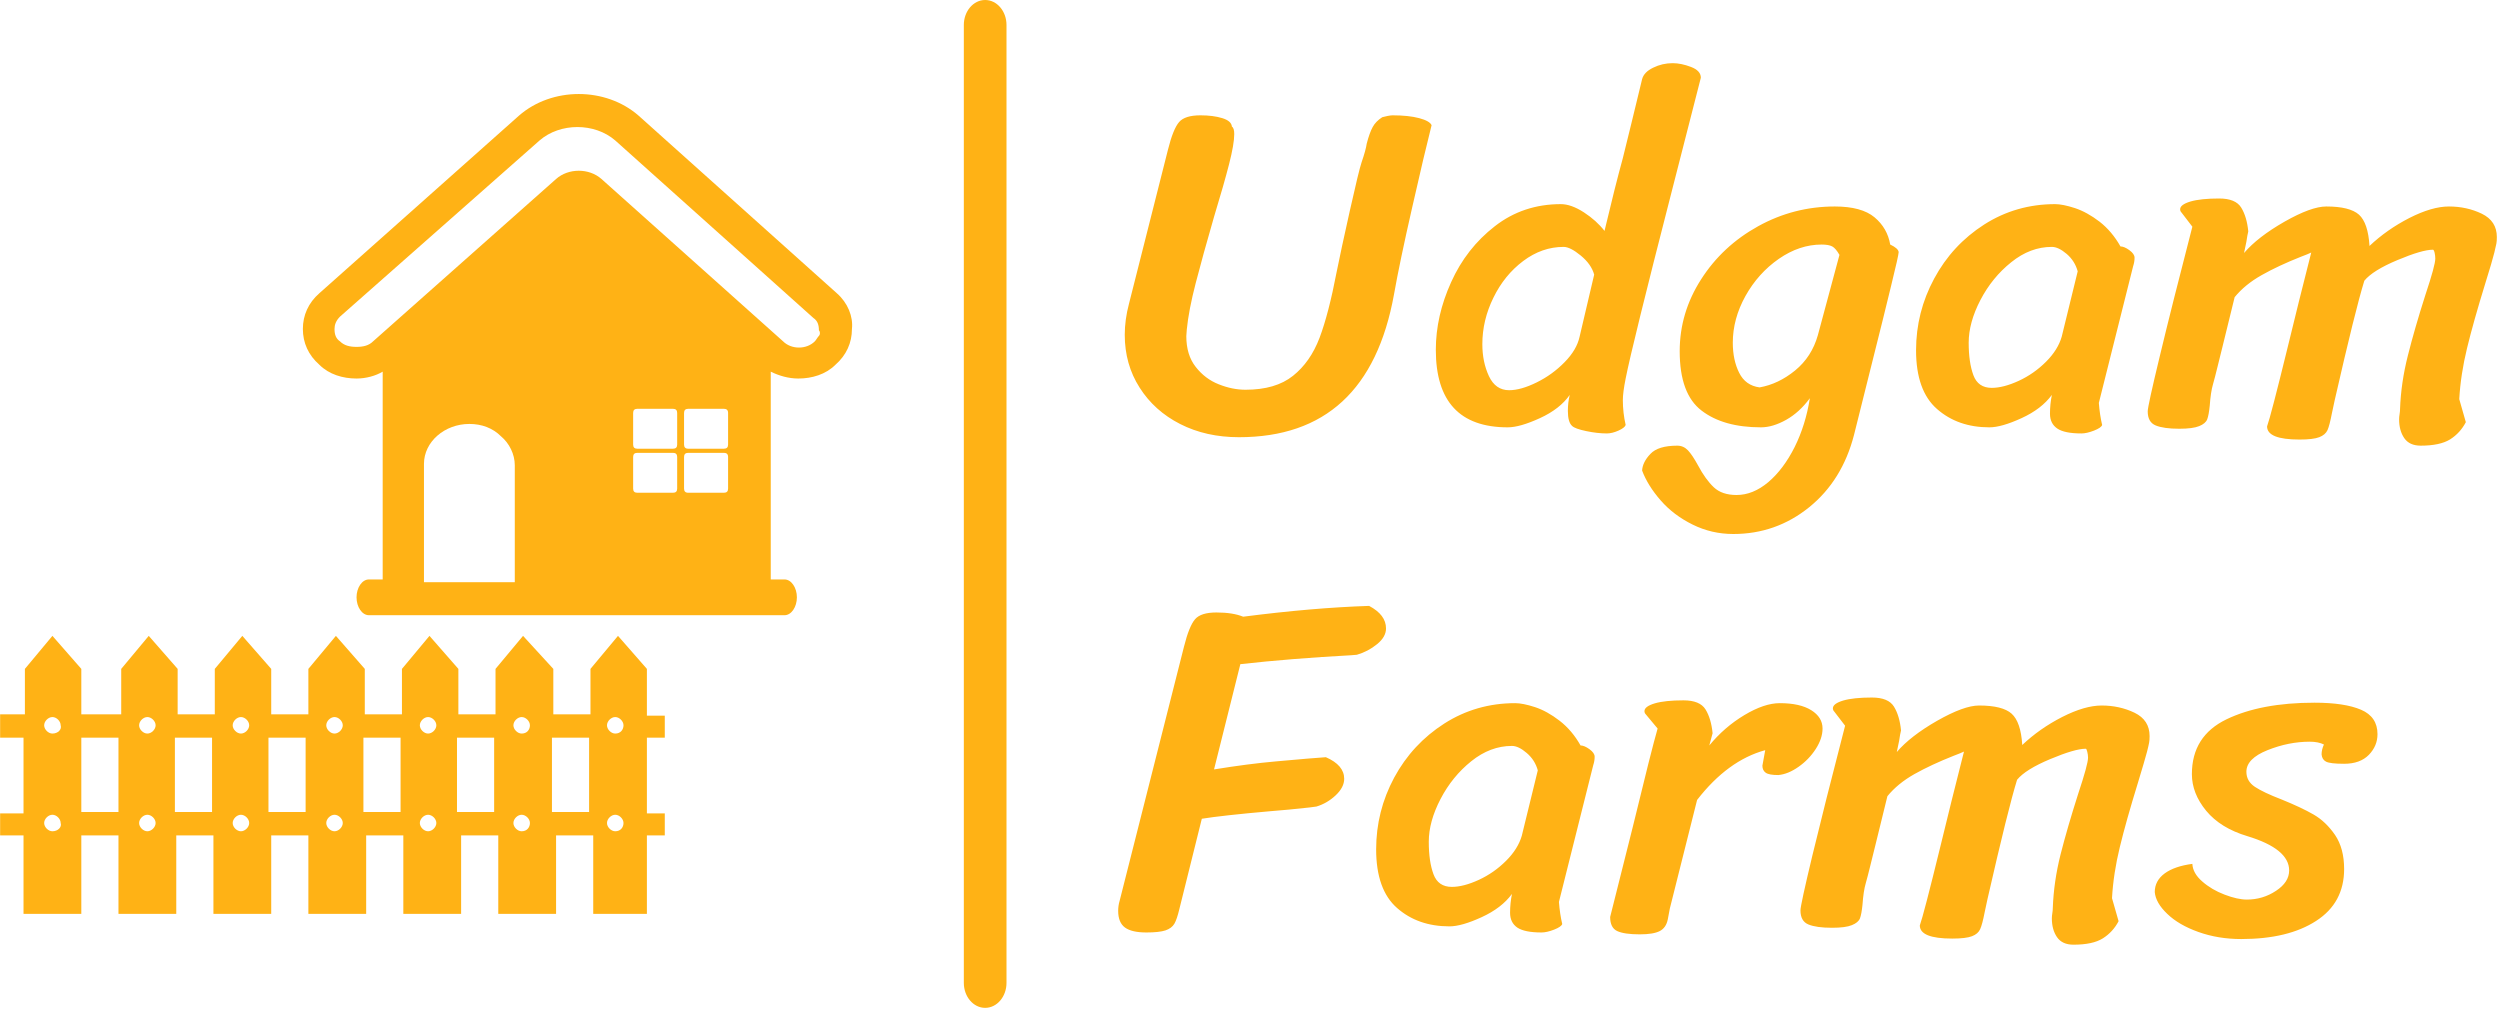
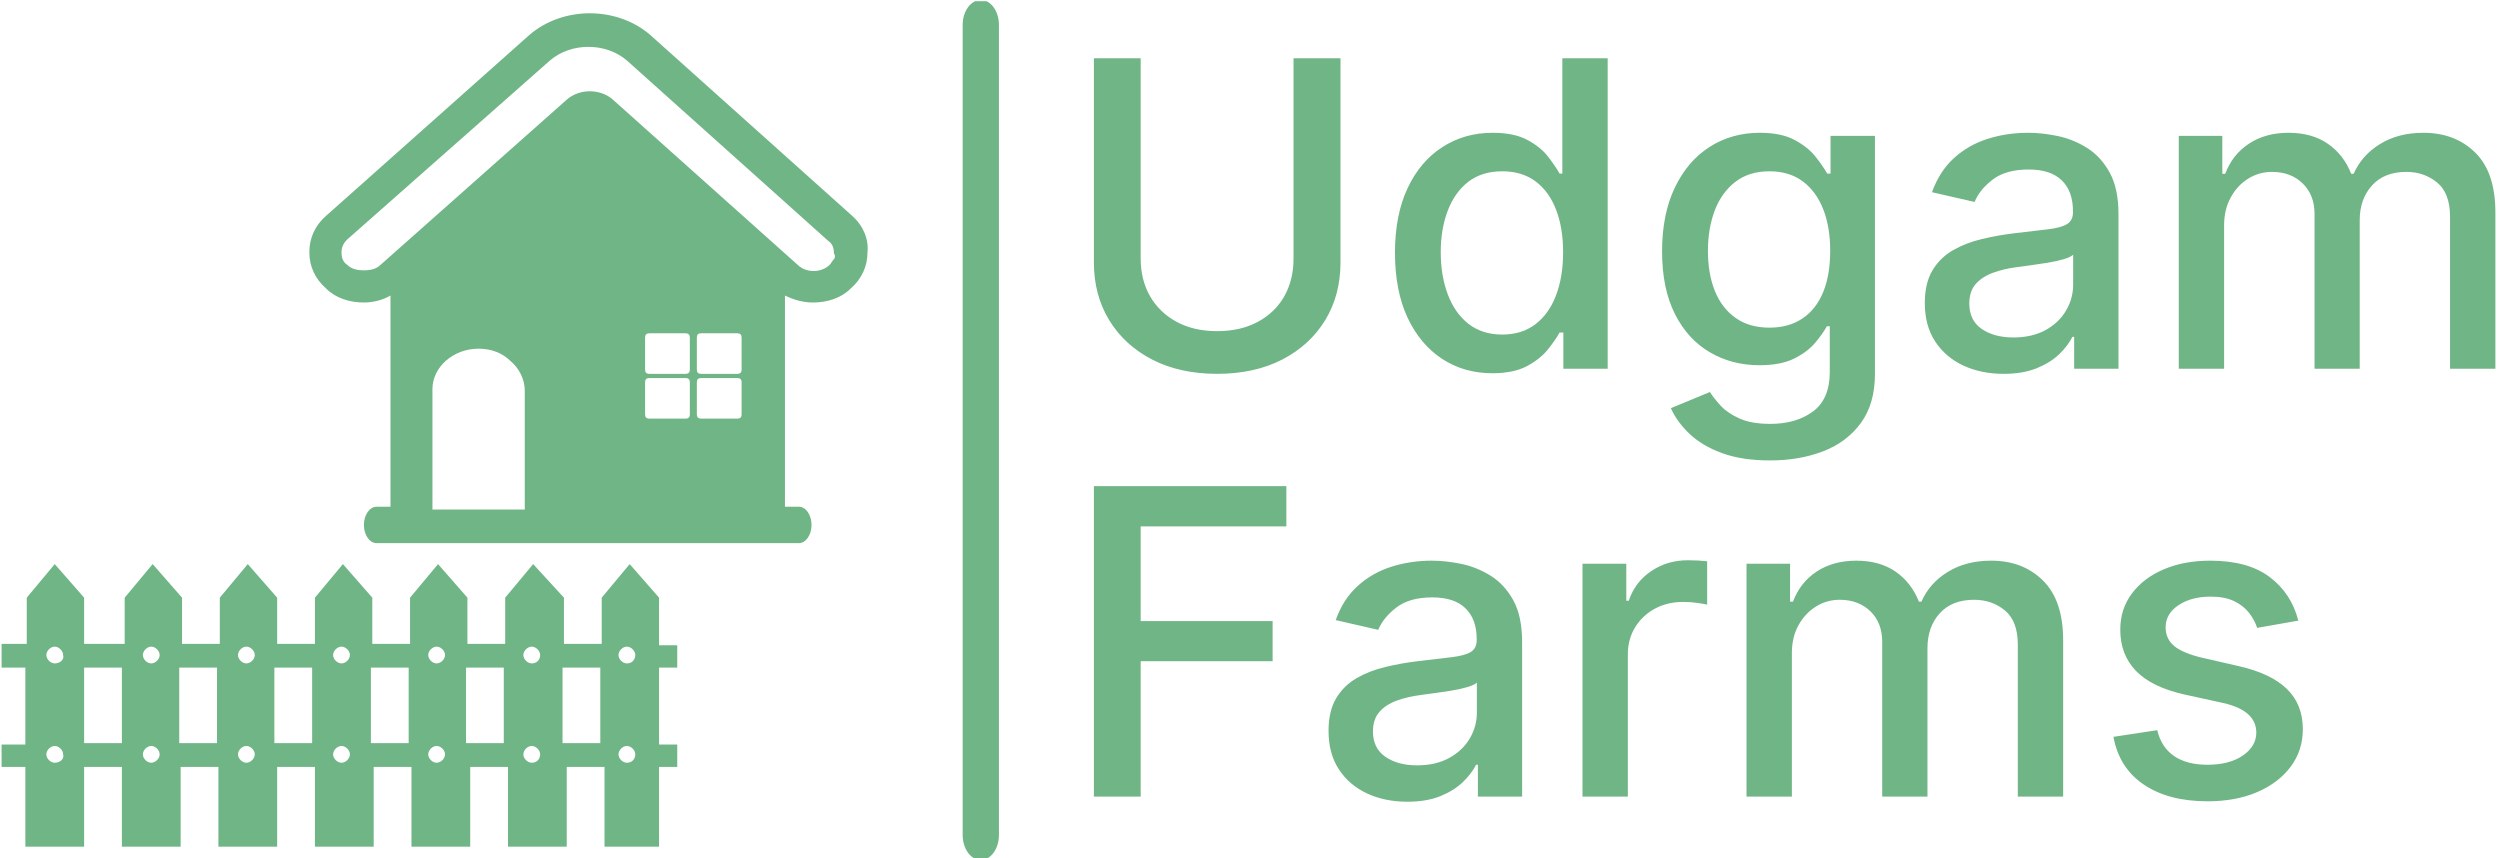
- <svg xmlns="http://www.w3.org/2000/svg" version="1.1" width="2000" height="808" viewBox="0 0 2000 808">
-   <g transform="matrix(1,0,0,1,-1.212121,-0.8585016)">
-     <svg viewBox="0 0 396 160" data-background-color="#ffffff" preserveAspectRatio="xMidYMid meet" height="808" width="2000">
-       <g id="tight-bounds" transform="matrix(1,0,0,1,0.24,0.1700003)">
-         <svg viewBox="0 0 395.52 159.66" height="159.66" width="395.52">
+ <svg xmlns="http://www.w3.org/2000/svg" version="1.1" width="2000" height="686" viewBox="0 0 2000 686">
+   <g transform="matrix(1,0,0,1,-1.212121,0.9853981)">
+     <svg viewBox="0 0 396 136" data-background-color="#ffffff" preserveAspectRatio="xMidYMid meet" height="686" width="2000">
+       <g id="tight-bounds" transform="matrix(1,0,0,1,0.24,-0.1953559)">
+         <svg viewBox="0 0 395.52 136.391" height="136.391" width="395.52">
          <g>
-             <svg viewBox="0 0 497.93 201" height="159.66" width="395.52">
+             <svg viewBox="0 0 582.881 201" height="136.391" width="395.52">
              <g>
-                 <rect width="8.509" height="201" x="192.195" y="0" fill="#ffb215" opacity="1" stroke-width="0" stroke="transparent" fill-opacity="1" class="rect-in-0" data-fill-palette-color="primary" rx="1%" id="in-0" data-palette-color="#ffb215" />
+                 <rect width="8.478" height="201" x="224.635" y="0" fill="#6fb586" opacity="1" stroke-width="0" stroke="transparent" fill-opacity="1" class="rect-o-0" data-fill-palette-color="primary" rx="1%" id="o-0" data-palette-color="#6fb586" />
              </g>
-               <g transform="matrix(1,0,0,1,222.9772,0.5)">
-                 <svg viewBox="0 0 274.953 200" height="200" width="274.953">
+               <g transform="matrix(1,0,0,1,255.307,0.5)">
+                 <svg viewBox="0 0 327.574 200" height="200" width="327.574">
                  <g>
-                     <svg viewBox="0 0 274.953 200" height="200" width="274.953">
+                     <svg viewBox="0 0 327.574 200" height="200" width="327.574">
                      <g>
-                         <svg viewBox="0 0 274.953 200" height="200" width="274.953">
+                         <svg viewBox="0 0 327.574 200" height="200" width="327.574">
                          <g transform="matrix(1,0,0,1,0,0)">
-                             <svg width="274.953" viewBox="0.45 -38.75 146.7 93.8" height="200" data-palette-color="#ffb215">
+                             <svg width="327.574" viewBox="4 -36.36 164.13 87.07" height="200" data-palette-color="#6fb586">
                              <svg />
                              <svg />
                              <g class="undefined-text-0" data-fill-palette-color="primary" id="text-0">
-                                 <path d="M5.75-29.55c0.367-1.467 0.76-2.443 1.18-2.93 0.413-0.48 1.17-0.72 2.27-0.72v0c0.9 0 1.677 0.1 2.33 0.3 0.647 0.2 0.987 0.5 1.02 0.9v0c0.167 0.1 0.25 0.367 0.25 0.8v0c0 0.7-0.183 1.767-0.55 3.2-0.367 1.433-0.9 3.3-1.6 5.6v0c-0.8 2.767-1.45 5.117-1.95 7.05-0.5 1.933-0.817 3.583-0.95 4.95v0l-0.05 0.7c0 1.333 0.333 2.423 1 3.27 0.667 0.853 1.483 1.47 2.45 1.85 0.967 0.387 1.917 0.58 2.85 0.58v0c2.133 0 3.817-0.493 5.05-1.48 1.233-0.98 2.177-2.33 2.83-4.05 0.647-1.713 1.253-4.053 1.82-7.02v0c0.3-1.5 0.767-3.667 1.4-6.5 0.633-2.833 1.05-4.55 1.25-5.15v0c0.3-0.867 0.483-1.533 0.55-2v0c0.2-0.767 0.41-1.35 0.63-1.75 0.213-0.4 0.553-0.75 1.02-1.05v0c0.133-0.033 0.317-0.077 0.55-0.13 0.233-0.047 0.417-0.07 0.55-0.07v0c1.133 0 2.077 0.1 2.83 0.3 0.747 0.2 1.187 0.45 1.32 0.75v0c-0.5 1.967-1.19 4.89-2.07 8.77-0.887 3.887-1.53 6.963-1.93 9.23v0c-1.833 10.133-7.333 15.2-16.5 15.2v0c-2.333 0-4.417-0.467-6.25-1.4-1.833-0.933-3.273-2.227-4.32-3.88-1.053-1.647-1.58-3.52-1.58-5.62v0c0-1.067 0.15-2.167 0.45-3.3v0zM56.2-37.05c0.133-0.5 0.527-0.907 1.18-1.22 0.647-0.32 1.337-0.48 2.07-0.48v0c0.6 0 1.25 0.133 1.95 0.4 0.7 0.267 1.05 0.65 1.05 1.15v0l-3.15 12.3c-2.767 10.767-4.383 17.333-4.85 19.7v0c-0.2 1-0.3 1.767-0.3 2.3v0c0 0.9 0.1 1.783 0.3 2.65v0c-0.067 0.2-0.323 0.4-0.77 0.6-0.453 0.2-0.863 0.3-1.23 0.3v0c-0.667 0-1.4-0.083-2.2-0.25-0.8-0.167-1.3-0.35-1.5-0.55v0c-0.3-0.267-0.45-0.8-0.45-1.6v0c0-0.6 0.067-1.167 0.2-1.7v0c-0.7 1-1.757 1.823-3.17 2.47-1.42 0.653-2.563 0.98-3.43 0.98v0c-5.1 0-7.65-2.75-7.65-8.25v0c0-2.4 0.543-4.8 1.63-7.2 1.08-2.4 2.63-4.383 4.65-5.95 2.013-1.567 4.353-2.35 7.02-2.35v0c0.733 0 1.55 0.29 2.45 0.87 0.9 0.587 1.633 1.247 2.2 1.98v0c0.733-3.1 1.383-5.683 1.95-7.75v0c0.267-1.1 0.577-2.36 0.93-3.78 0.347-1.413 0.72-2.953 1.12-4.62zM51.1-16.25c-0.2-0.733-0.677-1.41-1.43-2.03-0.747-0.613-1.353-0.92-1.82-0.92v0c-1.533 0-2.967 0.5-4.3 1.5-1.333 1-2.39 2.3-3.17 3.9-0.787 1.6-1.18 3.25-1.18 4.95v0c0 1.267 0.233 2.4 0.7 3.4 0.467 1 1.183 1.5 2.15 1.5v0c0.833 0 1.81-0.277 2.93-0.83 1.113-0.547 2.103-1.263 2.97-2.15 0.867-0.88 1.4-1.787 1.6-2.72v0zM65.9 11.35c-1.533 0-2.973-0.333-4.32-1-1.353-0.667-2.487-1.523-3.4-2.57-0.92-1.053-1.58-2.113-1.98-3.18v0c0.033-0.6 0.327-1.19 0.88-1.77 0.547-0.587 1.503-0.88 2.87-0.88v0c0.433 0 0.81 0.167 1.13 0.5 0.313 0.333 0.67 0.867 1.07 1.6v0c0.533 1 1.093 1.777 1.68 2.33 0.58 0.547 1.387 0.82 2.42 0.82v0c1.167 0 2.293-0.457 3.38-1.37 1.08-0.92 2.013-2.163 2.8-3.73 0.78-1.567 1.32-3.3 1.62-5.2v0c-0.733 1-1.573 1.767-2.52 2.3-0.953 0.533-1.847 0.8-2.68 0.8v0c-2.667 0-4.773-0.593-6.32-1.78-1.553-1.18-2.33-3.287-2.33-6.32v0c0-2.733 0.76-5.283 2.28-7.65 1.513-2.367 3.537-4.25 6.07-5.65 2.533-1.4 5.25-2.1 8.15-2.1v0c1.9 0 3.31 0.383 4.23 1.15 0.913 0.767 1.47 1.733 1.67 2.9v0c0.567 0.267 0.867 0.533 0.9 0.8v0c0 0.1-0.067 0.45-0.2 1.05v0c-0.633 2.733-1.967 8.133-4 16.2v0l-0.55 2.2c-0.833 3.233-2.423 5.8-4.77 7.7-2.353 1.9-5.047 2.85-8.08 2.85zM77.2-18.35c-0.267-0.467-0.523-0.767-0.77-0.9-0.253-0.133-0.63-0.2-1.13-0.2v0c-1.567 0-3.083 0.507-4.55 1.52-1.467 1.02-2.65 2.337-3.55 3.95-0.9 1.62-1.35 3.28-1.35 4.98v0c0 1.233 0.227 2.3 0.68 3.2 0.447 0.9 1.17 1.417 2.17 1.55v0c1.333-0.233 2.593-0.833 3.78-1.8 1.18-0.967 1.987-2.217 2.42-3.75v0zM104.8-2.6c0.067 0.867 0.183 1.65 0.35 2.35v0c-0.067 0.2-0.357 0.4-0.87 0.6-0.52 0.2-0.963 0.3-1.33 0.3v0c-1.2 0-2.057-0.173-2.57-0.52-0.52-0.353-0.78-0.88-0.78-1.58v0c0-0.667 0.067-1.333 0.2-2v0c-0.733 1-1.807 1.823-3.22 2.47-1.42 0.653-2.563 0.98-3.43 0.98v0c-2.233 0-4.09-0.65-5.57-1.95-1.487-1.3-2.23-3.383-2.23-6.25v0c0-2.7 0.643-5.243 1.93-7.63 1.28-2.38 3.053-4.297 5.32-5.75 2.267-1.447 4.783-2.17 7.55-2.17v0c0.533 0 1.233 0.14 2.1 0.42 0.867 0.287 1.743 0.77 2.63 1.45 0.88 0.687 1.62 1.563 2.22 2.63v0c0.267 0 0.583 0.133 0.95 0.4 0.367 0.267 0.55 0.533 0.55 0.8v0c0 0.3-0.05 0.6-0.15 0.9v0zM102.55-16.6c-0.2-0.733-0.59-1.35-1.17-1.85-0.587-0.5-1.113-0.75-1.58-0.75v0c-1.533 0-2.973 0.543-4.32 1.63-1.353 1.08-2.447 2.42-3.28 4.02-0.833 1.6-1.25 3.117-1.25 4.55v0c0 1.4 0.167 2.55 0.5 3.45 0.333 0.9 0.983 1.35 1.95 1.35v0c0.833 0 1.793-0.25 2.88-0.75 1.08-0.5 2.047-1.177 2.9-2.03 0.847-0.847 1.403-1.737 1.67-2.67v0zM113.6-22.85c-0.1-0.1-0.15-0.217-0.15-0.35v0c0-0.333 0.367-0.61 1.1-0.83 0.733-0.213 1.75-0.32 3.05-0.32v0c1.167 0 1.95 0.323 2.35 0.97 0.4 0.653 0.65 1.497 0.75 2.53v0c-0.067 0.267-0.133 0.633-0.2 1.1v0l-0.25 1.2c0.967-1.133 2.4-2.243 4.3-3.33 1.9-1.08 3.383-1.62 4.45-1.62v0c1.667 0 2.827 0.29 3.48 0.87 0.647 0.587 1.02 1.697 1.12 3.33v0c1.233-1.167 2.65-2.16 4.25-2.98 1.6-0.813 3-1.22 4.2-1.22v0c1.267 0 2.433 0.257 3.5 0.77 1.067 0.52 1.6 1.347 1.6 2.48v0c0 0.3-0.017 0.533-0.05 0.7v0c-0.1 0.533-0.29 1.277-0.57 2.23-0.287 0.947-0.497 1.637-0.63 2.07v0c-0.833 2.7-1.473 4.973-1.92 6.82-0.453 1.853-0.73 3.663-0.83 5.43v0l0.7 2.45c-0.4 0.767-0.957 1.377-1.67 1.83-0.72 0.447-1.763 0.67-3.13 0.67v0c-0.8 0-1.383-0.267-1.75-0.8-0.367-0.533-0.55-1.2-0.55-2v0c0-0.167 0.017-0.35 0.05-0.55 0.033-0.2 0.05-0.383 0.05-0.55v0c0.067-1.867 0.343-3.76 0.83-5.68 0.48-1.913 1.103-4.07 1.87-6.47v0c0.7-2.1 1.05-3.383 1.05-3.85v0c0-0.2-0.023-0.407-0.07-0.62-0.053-0.22-0.113-0.33-0.18-0.33v0c-0.767 0-2.023 0.367-3.77 1.1-1.753 0.733-2.93 1.467-3.53 2.2v0c-0.633 2.033-1.683 6.267-3.15 12.7v0l-0.3 1.4c-0.167 0.867-0.323 1.467-0.47 1.8-0.153 0.333-0.447 0.583-0.88 0.75-0.433 0.167-1.133 0.25-2.1 0.25v0c-2.3 0-3.45-0.467-3.45-1.4v0c0.267-0.733 1-3.55 2.2-8.45v0c0.733-3.033 1.567-6.383 2.5-10.05v0c-0.2 0.1-0.567 0.25-1.1 0.45v0c-1.6 0.633-2.99 1.283-4.17 1.95-1.187 0.667-2.147 1.45-2.88 2.35v0l-1.3 5.3c-0.2 0.8-0.383 1.54-0.55 2.22-0.167 0.687-0.317 1.263-0.45 1.73v0c-0.167 0.567-0.283 1.333-0.35 2.3v0c-0.067 0.667-0.157 1.15-0.27 1.45-0.12 0.3-0.403 0.54-0.85 0.72-0.453 0.187-1.163 0.28-2.13 0.28v0c-1.1 0-1.933-0.117-2.5-0.35-0.567-0.233-0.85-0.733-0.85-1.5v0c0-0.367 0.427-2.317 1.28-5.85 0.847-3.533 2.003-8.133 3.47-13.8v0z" fill="#ffb215" fill-rule="nonzero" stroke="none" stroke-width="1" stroke-linecap="butt" stroke-linejoin="miter" stroke-miterlimit="10" stroke-dasharray="" stroke-dashoffset="0" font-family="none" font-weight="none" font-size="none" text-anchor="none" style="mix-blend-mode: normal" data-fill-palette-color="primary" opacity="1" />
-                                 <path transform="translate(0,53.1)" d="M27.15-34.1c1.2 0.633 1.8 1.433 1.8 2.4v0c0 0.6-0.317 1.157-0.95 1.67-0.633 0.52-1.35 0.897-2.15 1.13v0l-0.6 0.05c-4.3 0.233-8.233 0.55-11.8 0.95v0l-2.8 11.2c2.467-0.4 4.65-0.683 6.55-0.85 1.9-0.167 3.033-0.267 3.4-0.3v0l1.95-0.15c1.3 0.567 1.95 1.333 1.95 2.3v0c0 0.6-0.3 1.183-0.9 1.75-0.6 0.567-1.283 0.967-2.05 1.2v0l-0.75 0.1c-1.5 0.167-2.9 0.3-4.2 0.4v0c-3.4 0.3-5.817 0.567-7.25 0.8v0l-2.4 9.65c-0.167 0.7-0.34 1.207-0.52 1.52-0.187 0.32-0.503 0.557-0.95 0.71-0.453 0.147-1.13 0.22-2.03 0.22v0c-1.033 0-1.79-0.173-2.27-0.52-0.487-0.353-0.73-0.947-0.73-1.78v0c0-0.367 0.05-0.717 0.15-1.05v0l6.85-27.05c0.367-1.467 0.76-2.443 1.18-2.93 0.413-0.48 1.17-0.72 2.27-0.72v0c1.167 0 2.117 0.15 2.85 0.45v0c4.9-0.633 9.367-1.017 13.4-1.15zM47.35-2.6c0.067 0.867 0.183 1.65 0.35 2.35v0c-0.067 0.2-0.357 0.4-0.87 0.6-0.52 0.2-0.963 0.3-1.33 0.3v0c-1.2 0-2.06-0.173-2.58-0.52-0.513-0.353-0.77-0.88-0.77-1.58v0c0-0.667 0.067-1.333 0.2-2v0c-0.733 1-1.807 1.823-3.22 2.47-1.42 0.653-2.563 0.98-3.43 0.98v0c-2.233 0-4.09-0.65-5.57-1.95-1.487-1.3-2.23-3.383-2.23-6.25v0c0-2.7 0.64-5.243 1.92-7.63 1.287-2.38 3.063-4.297 5.33-5.75 2.267-1.447 4.783-2.17 7.55-2.17v0c0.533 0 1.233 0.14 2.1 0.42 0.867 0.287 1.74 0.77 2.62 1.45 0.887 0.687 1.63 1.563 2.23 2.63v0c0.267 0 0.583 0.133 0.95 0.4 0.367 0.267 0.55 0.533 0.55 0.8v0c0 0.3-0.05 0.6-0.15 0.9v0zM45.1-16.6c-0.2-0.733-0.593-1.35-1.18-1.85-0.58-0.5-1.103-0.75-1.57-0.75v0c-1.533 0-2.977 0.543-4.33 1.63-1.347 1.08-2.437 2.42-3.27 4.02-0.833 1.6-1.25 3.117-1.25 4.55v0c0 1.4 0.167 2.55 0.5 3.45 0.333 0.9 0.983 1.35 1.95 1.35v0c0.833 0 1.793-0.25 2.88-0.75 1.08-0.5 2.047-1.177 2.9-2.03 0.847-0.847 1.403-1.737 1.67-2.67v0zM59.15-1.9c-0.033 0.2-0.107 0.59-0.22 1.17-0.12 0.587-0.403 0.997-0.85 1.23-0.453 0.233-1.163 0.35-2.13 0.35v0c-1.1 0-1.9-0.117-2.4-0.35-0.5-0.233-0.75-0.733-0.75-1.5v0l2.4-9.55c1.333-5.5 2.217-9 2.65-10.5v0l-1.25-1.5c-0.1-0.1-0.15-0.217-0.15-0.35v0c0-0.333 0.367-0.61 1.1-0.83 0.733-0.213 1.75-0.32 3.05-0.32v0c1.167 0 1.95 0.323 2.35 0.97 0.4 0.653 0.65 1.497 0.75 2.53v0l-0.35 1.3c1.067-1.3 2.31-2.377 3.73-3.23 1.413-0.847 2.67-1.27 3.77-1.27v0c1.433 0 2.55 0.25 3.35 0.75 0.8 0.5 1.2 1.15 1.2 1.95v0c0 0.7-0.24 1.423-0.72 2.17-0.487 0.753-1.097 1.387-1.83 1.9-0.733 0.52-1.45 0.813-2.15 0.88v0c-0.667 0-1.117-0.083-1.35-0.25-0.233-0.167-0.35-0.417-0.35-0.75v0l0.3-1.65c-2.667 0.733-5.083 2.5-7.25 5.3v0zM76.65-22.85c-0.1-0.1-0.15-0.217-0.15-0.35v0c0-0.333 0.367-0.61 1.1-0.83 0.733-0.213 1.75-0.32 3.05-0.32v0c1.167 0 1.95 0.323 2.35 0.97 0.4 0.653 0.65 1.497 0.75 2.53v0c-0.067 0.267-0.133 0.633-0.2 1.1v0l-0.25 1.2c0.967-1.133 2.4-2.243 4.3-3.33 1.9-1.08 3.383-1.62 4.45-1.62v0c1.667 0 2.823 0.29 3.47 0.87 0.653 0.587 1.03 1.697 1.13 3.33v0c1.233-1.167 2.65-2.16 4.25-2.98 1.6-0.813 3-1.22 4.2-1.22v0c1.267 0 2.433 0.257 3.5 0.77 1.067 0.52 1.6 1.347 1.6 2.48v0c0 0.3-0.017 0.533-0.05 0.7v0c-0.1 0.533-0.293 1.277-0.58 2.23-0.28 0.947-0.487 1.637-0.62 2.07v0c-0.833 2.7-1.473 4.973-1.92 6.82-0.453 1.853-0.73 3.663-0.83 5.43v0l0.7 2.45c-0.4 0.767-0.96 1.377-1.68 1.83-0.713 0.447-1.753 0.67-3.12 0.67v0c-0.8 0-1.383-0.267-1.75-0.8-0.367-0.533-0.55-1.2-0.55-2v0c0-0.167 0.017-0.35 0.05-0.55 0.033-0.2 0.05-0.383 0.05-0.55v0c0.067-1.867 0.34-3.76 0.82-5.68 0.487-1.913 1.113-4.07 1.88-6.47v0c0.7-2.1 1.05-3.383 1.05-3.85v0c0-0.2-0.027-0.407-0.08-0.62-0.047-0.22-0.103-0.33-0.17-0.33v0c-0.767 0-2.023 0.367-3.77 1.1-1.753 0.733-2.93 1.467-3.53 2.2v0c-0.633 2.033-1.683 6.267-3.15 12.7v0l-0.3 1.4c-0.167 0.867-0.327 1.467-0.48 1.8-0.147 0.333-0.437 0.583-0.87 0.75-0.433 0.167-1.133 0.25-2.1 0.25v0c-2.3 0-3.45-0.467-3.45-1.4v0c0.267-0.733 1-3.55 2.2-8.45v0c0.733-3.033 1.567-6.383 2.5-10.05v0c-0.2 0.1-0.567 0.25-1.1 0.45v0c-1.6 0.633-2.993 1.283-4.18 1.95-1.18 0.667-2.137 1.45-2.87 2.35v0l-1.3 5.3c-0.2 0.8-0.383 1.54-0.55 2.22-0.167 0.687-0.317 1.263-0.45 1.73v0c-0.167 0.567-0.283 1.333-0.35 2.3v0c-0.067 0.667-0.157 1.15-0.27 1.45-0.12 0.3-0.407 0.54-0.86 0.72-0.447 0.187-1.153 0.28-2.12 0.28v0c-1.1 0-1.933-0.117-2.5-0.35-0.567-0.233-0.85-0.733-0.85-1.5v0c0-0.367 0.423-2.317 1.27-5.85 0.853-3.533 2.013-8.133 3.48-13.8v0zM128.75-19.35c-0.4-0.2-0.9-0.3-1.5-0.3v0c-1.5 0-3 0.3-4.5 0.9-1.5 0.6-2.25 1.367-2.25 2.3v0c0 0.667 0.3 1.2 0.9 1.6 0.6 0.4 1.55 0.85 2.85 1.35v0c1.4 0.567 2.533 1.1 3.4 1.6 0.867 0.5 1.627 1.223 2.28 2.17 0.647 0.953 0.97 2.163 0.97 3.63v0c0 2.4-0.993 4.24-2.98 5.52-1.98 1.287-4.637 1.93-7.97 1.93v0c-1.633 0-3.15-0.25-4.55-0.75-1.4-0.5-2.507-1.143-3.32-1.93-0.82-0.78-1.263-1.553-1.33-2.32v0c0-0.8 0.35-1.46 1.05-1.98 0.7-0.513 1.683-0.853 2.95-1.02v0c0.033 0.667 0.383 1.29 1.05 1.87 0.667 0.587 1.457 1.053 2.37 1.4 0.92 0.353 1.713 0.53 2.38 0.53v0c1.133 0 2.167-0.31 3.1-0.93 0.933-0.613 1.4-1.337 1.4-2.17v0c0-1.533-1.483-2.75-4.45-3.65v0c-1.9-0.567-3.36-1.467-4.38-2.7-1.013-1.233-1.52-2.533-1.52-3.9v0c0-2.7 1.227-4.643 3.68-5.83 2.447-1.18 5.57-1.77 9.37-1.77v0c2.133 0 3.783 0.25 4.95 0.75 1.167 0.5 1.75 1.367 1.75 2.6v0c0 0.833-0.307 1.567-0.92 2.2-0.62 0.633-1.497 0.95-2.63 0.95v0c-1 0-1.643-0.077-1.93-0.23-0.28-0.147-0.437-0.403-0.47-0.77v0c0-0.333 0.083-0.683 0.25-1.05z" fill="#ffb215" fill-rule="nonzero" stroke="none" stroke-width="1" stroke-linecap="butt" stroke-linejoin="miter" stroke-miterlimit="10" stroke-dasharray="" stroke-dashoffset="0" font-family="none" font-weight="none" font-size="none" text-anchor="none" style="mix-blend-mode: normal" data-fill-palette-color="primary" opacity="1" />
+                                 <path d="M27.38-12.89v-23.47h5.5v23.91c0 2.547-0.597 4.8-1.79 6.76-1.193 1.96-2.873 3.5-5.04 4.62-2.167 1.113-4.707 1.67-7.62 1.67v0c-2.9 0-5.433-0.557-7.6-1.67-2.167-1.12-3.847-2.66-5.04-4.62-1.193-1.96-1.79-4.213-1.79-6.76v0-23.91h5.48v23.47c0 1.647 0.363 3.11 1.09 4.39 0.733 1.273 1.767 2.273 3.1 3 1.34 0.733 2.927 1.1 4.76 1.1v0c1.847 0 3.443-0.367 4.79-1.1 1.34-0.727 2.37-1.727 3.09-3 0.713-1.28 1.07-2.743 1.07-4.39zM50.66 0.53v0c-2.207 0-4.17-0.563-5.89-1.69-1.72-1.133-3.07-2.75-4.05-4.85-0.973-2.1-1.46-4.623-1.46-7.57v0c0-2.947 0.493-5.47 1.48-7.57 0.987-2.093 2.347-3.697 4.08-4.81 1.727-1.113 3.683-1.67 5.87-1.67v0c1.693 0 3.06 0.283 4.1 0.85 1.033 0.56 1.837 1.213 2.41 1.96 0.573 0.747 1.02 1.403 1.34 1.97v0h0.32v-13.51h5.31v36.36h-5.19v-4.24h-0.44c-0.32 0.58-0.78 1.243-1.38 1.99-0.593 0.74-1.41 1.39-2.45 1.95-1.047 0.553-2.397 0.83-4.05 0.83zM51.83-4v0c1.527 0 2.82-0.403 3.88-1.21 1.06-0.813 1.863-1.94 2.41-3.38 0.553-1.447 0.83-3.13 0.83-5.05v0c0-1.893-0.273-3.55-0.82-4.97-0.54-1.42-1.337-2.527-2.39-3.32-1.06-0.793-2.363-1.19-3.91-1.19v0c-1.6 0-2.933 0.413-4 1.24-1.06 0.833-1.86 1.967-2.4 3.4-0.54 1.427-0.81 3.04-0.81 4.84v0c0 1.827 0.273 3.467 0.82 4.92 0.54 1.46 1.347 2.613 2.42 3.46 1.073 0.84 2.397 1.26 3.97 1.26zM83.17 10.74v0c-2.167 0-4.03-0.283-5.59-0.85-1.553-0.567-2.823-1.317-3.81-2.25-0.98-0.927-1.713-1.933-2.2-3.02v0l4.57-1.89c0.32 0.5 0.747 1.04 1.28 1.62 0.54 0.58 1.277 1.077 2.21 1.49 0.927 0.413 2.123 0.62 3.59 0.62v0c2.013 0 3.677-0.483 4.99-1.45 1.313-0.973 1.97-2.513 1.97-4.62v0-5.36h-0.34c-0.32 0.58-0.777 1.223-1.37 1.93-0.6 0.713-1.42 1.33-2.46 1.85-1.04 0.52-2.397 0.78-4.07 0.78v0c-2.153 0-4.09-0.507-5.81-1.52-1.727-1.007-3.09-2.503-4.09-4.49-1-1.98-1.5-4.42-1.5-7.32v0c0-2.9 0.497-5.387 1.49-7.46 0.987-2.073 2.343-3.663 4.07-4.77 1.727-1.107 3.687-1.66 5.88-1.66v0c1.693 0 3.06 0.283 4.1 0.85 1.04 0.56 1.853 1.213 2.44 1.96 0.587 0.747 1.04 1.403 1.36 1.97v0h0.39v-4.42h5.2v27.87c0 2.32-0.543 4.23-1.63 5.73-1.087 1.5-2.557 2.61-4.41 3.33-1.853 0.72-3.94 1.08-6.26 1.08zM83.11-4.81v0c1.527 0 2.82-0.36 3.88-1.08 1.06-0.713 1.867-1.743 2.42-3.09 0.547-1.34 0.82-2.95 0.82-4.83v0c0-1.84-0.27-3.457-0.81-4.85-0.547-1.4-1.347-2.493-2.4-3.28-1.053-0.787-2.357-1.18-3.91-1.18v0c-1.593 0-2.923 0.413-3.99 1.24-1.067 0.82-1.87 1.933-2.41 3.34-0.533 1.413-0.8 2.99-0.8 4.73v0c0 1.787 0.27 3.353 0.81 4.7 0.547 1.353 1.357 2.407 2.43 3.16 1.067 0.76 2.387 1.14 3.96 1.14zM110.53 0.6v0c-1.727 0-3.29-0.32-4.69-0.96-1.393-0.647-2.497-1.587-3.31-2.82-0.813-1.227-1.22-2.737-1.22-4.53v0c0-1.533 0.297-2.8 0.89-3.8 0.593-0.993 1.393-1.78 2.4-2.36 1.007-0.58 2.13-1.017 3.37-1.31 1.247-0.3 2.513-0.527 3.8-0.68v0c1.633-0.187 2.96-0.343 3.98-0.47 1.02-0.12 1.76-0.323 2.22-0.61 0.46-0.287 0.69-0.747 0.69-1.38v0-0.13c0-1.547-0.433-2.747-1.3-3.6-0.873-0.853-2.167-1.28-3.88-1.28v0c-1.787 0-3.193 0.393-4.22 1.18-1.027 0.787-1.733 1.66-2.12 2.62v0l-4.99-1.14c0.593-1.653 1.46-2.993 2.6-4.02 1.14-1.027 2.457-1.773 3.95-2.24 1.493-0.467 3.063-0.7 4.71-0.7v0c1.087 0 2.243 0.127 3.47 0.38 1.22 0.26 2.367 0.727 3.44 1.4 1.073 0.673 1.953 1.633 2.64 2.88 0.687 1.253 1.03 2.873 1.03 4.86v0 18.11h-5.19v-3.73h-0.21c-0.34 0.687-0.853 1.363-1.54 2.03-0.687 0.66-1.57 1.21-2.65 1.65-1.08 0.433-2.37 0.65-3.87 0.65zM111.68-3.66v0c1.467 0 2.727-0.29 3.78-0.87 1.047-0.58 1.843-1.34 2.39-2.28 0.553-0.94 0.83-1.95 0.83-3.03v0-3.51c-0.193 0.187-0.557 0.36-1.09 0.52-0.54 0.16-1.153 0.297-1.84 0.41-0.687 0.113-1.357 0.213-2.01 0.3-0.647 0.087-1.19 0.16-1.63 0.22v0c-1.033 0.133-1.97 0.353-2.81 0.66-0.847 0.307-1.523 0.747-2.03 1.32-0.5 0.573-0.75 1.337-0.75 2.29v0c0 1.313 0.483 2.303 1.45 2.97 0.973 0.667 2.21 1 3.71 1zM136.36 0h-5.31v-27.27h5.1v4.44h0.34c0.567-1.507 1.497-2.683 2.79-3.53 1.287-0.847 2.83-1.27 4.63-1.27v0c1.82 0 3.35 0.427 4.59 1.28 1.24 0.853 2.153 2.027 2.74 3.52v0h0.29c0.647-1.46 1.68-2.623 3.1-3.49 1.42-0.873 3.113-1.31 5.08-1.31v0c2.473 0 4.497 0.777 6.07 2.33 1.567 1.547 2.35 3.883 2.35 7.01v0 18.29h-5.31v-17.79c0-1.847-0.503-3.183-1.51-4.01-1.007-0.833-2.207-1.25-3.6-1.25v0c-1.733 0-3.077 0.53-4.03 1.59-0.96 1.06-1.44 2.42-1.44 4.08v0 17.38h-5.29v-18.13c0-1.48-0.463-2.67-1.39-3.57-0.92-0.9-2.12-1.35-3.6-1.35v0c-1.007 0-1.933 0.263-2.78 0.79-0.847 0.527-1.527 1.26-2.04 2.2-0.52 0.933-0.78 2.017-0.78 3.25v0z" fill="#6fb586" fill-rule="nonzero" stroke="none" stroke-width="1" stroke-linecap="butt" stroke-linejoin="miter" stroke-miterlimit="10" stroke-dasharray="" stroke-dashoffset="0" font-family="none" font-weight="none" font-size="none" text-anchor="none" style="mix-blend-mode: normal" data-fill-palette-color="primary" opacity="1" />
+                                 <path d="M9.48 50.11h-5.48v-36.36h22.54v4.72h-17.06v11.08h15.45v4.7h-15.45zM40.7 50.71v0c-1.733 0-3.297-0.32-4.69-0.96-1.4-0.647-2.503-1.587-3.31-2.82-0.813-1.227-1.22-2.737-1.22-4.53v0c0-1.533 0.297-2.8 0.89-3.8 0.593-0.993 1.393-1.78 2.4-2.36 1-0.58 2.123-1.017 3.37-1.31 1.24-0.3 2.507-0.527 3.8-0.68v0c1.633-0.187 2.96-0.343 3.98-0.47 1.013-0.12 1.753-0.323 2.22-0.61 0.46-0.287 0.69-0.747 0.69-1.38v0-0.13c0-1.547-0.437-2.747-1.31-3.6-0.867-0.853-2.16-1.28-3.88-1.28v0c-1.787 0-3.19 0.393-4.21 1.18-1.027 0.787-1.737 1.66-2.13 2.62v0l-4.98-1.14c0.587-1.653 1.453-2.993 2.6-4.02 1.14-1.027 2.457-1.773 3.95-2.24 1.487-0.467 3.053-0.7 4.7-0.7v0c1.093 0 2.25 0.127 3.47 0.38 1.227 0.26 2.377 0.727 3.45 1.4 1.073 0.673 1.953 1.633 2.64 2.88 0.68 1.253 1.02 2.873 1.02 4.86v0 18.11h-5.18v-3.73h-0.21c-0.347 0.687-0.863 1.363-1.55 2.03-0.687 0.66-1.567 1.21-2.64 1.65-1.08 0.433-2.37 0.65-3.87 0.65zM41.85 46.45v0c1.467 0 2.723-0.29 3.77-0.87 1.047-0.58 1.847-1.34 2.4-2.28 0.553-0.94 0.83-1.95 0.83-3.03v0-3.51c-0.193 0.187-0.56 0.36-1.1 0.52-0.533 0.16-1.143 0.297-1.83 0.41-0.687 0.113-1.357 0.213-2.01 0.3-0.653 0.087-1.197 0.16-1.63 0.22v0c-1.033 0.133-1.973 0.353-2.82 0.66-0.847 0.307-1.52 0.747-2.02 1.32-0.507 0.573-0.76 1.337-0.76 2.29v0c0 1.313 0.487 2.303 1.46 2.97 0.973 0.667 2.21 1 3.71 1zM66.53 50.11h-5.31v-27.27h5.13v4.33h0.29c0.493-1.467 1.37-2.623 2.63-3.47 1.26-0.847 2.69-1.27 4.29-1.27v0c0.333 0 0.727 0.01 1.18 0.03 0.46 0.027 0.82 0.057 1.08 0.09v0 5.08c-0.213-0.06-0.593-0.127-1.14-0.2-0.547-0.08-1.09-0.12-1.63-0.12v0c-1.26 0-2.377 0.263-3.35 0.79-0.973 0.527-1.747 1.257-2.32 2.19-0.567 0.927-0.85 1.983-0.85 3.17v0zM85.74 50.11h-5.31v-27.27h5.1v4.44h0.34c0.567-1.507 1.493-2.683 2.78-3.53 1.293-0.847 2.84-1.27 4.64-1.27v0c1.82 0 3.35 0.427 4.59 1.28 1.233 0.853 2.147 2.027 2.74 3.52v0h0.29c0.647-1.46 1.68-2.623 3.1-3.49 1.42-0.873 3.113-1.31 5.08-1.31v0c2.473 0 4.493 0.777 6.06 2.33 1.573 1.547 2.36 3.883 2.36 7.01v0 18.29h-5.31v-17.79c0-1.847-0.503-3.183-1.51-4.01-1.007-0.833-2.21-1.25-3.61-1.25v0c-1.727 0-3.07 0.53-4.03 1.59-0.953 1.06-1.43 2.42-1.43 4.08v0 17.38h-5.3v-18.13c0-1.48-0.46-2.67-1.38-3.57-0.927-0.9-2.127-1.35-3.6-1.35v0c-1.007 0-1.933 0.263-2.78 0.79-0.847 0.527-1.53 1.26-2.05 2.2-0.513 0.933-0.77 2.017-0.77 3.25v0zM145.05 29.5v0l-4.82 0.85c-0.2-0.62-0.517-1.207-0.95-1.76-0.427-0.553-1.007-1.01-1.74-1.37-0.74-0.353-1.66-0.53-2.76-0.53v0c-1.5 0-2.753 0.333-3.76 1-1.007 0.673-1.51 1.537-1.51 2.59v0c0 0.907 0.337 1.64 1.01 2.2 0.673 0.553 1.763 1.01 3.27 1.37v0l4.33 0.99c2.513 0.58 4.383 1.473 5.61 2.68 1.233 1.207 1.85 2.777 1.85 4.71v0c0 1.633-0.47 3.087-1.41 4.36-0.94 1.267-2.25 2.263-3.93 2.99-1.673 0.72-3.61 1.08-5.81 1.08v0c-3.053 0-5.547-0.653-7.48-1.96-1.927-1.307-3.11-3.17-3.55-5.59v0l5.13-0.78c0.32 1.34 0.977 2.35 1.97 3.03 1 0.68 2.297 1.02 3.89 1.02v0c1.74 0 3.133-0.363 4.18-1.09 1.04-0.727 1.56-1.617 1.56-2.67v0c0-0.853-0.317-1.57-0.95-2.15-0.633-0.58-1.603-1.02-2.91-1.32v0l-4.61-1.01c-2.547-0.58-4.427-1.503-5.64-2.77-1.213-1.267-1.82-2.87-1.82-4.81v0c0-1.607 0.45-3.013 1.35-4.22 0.9-1.213 2.143-2.16 3.73-2.84 1.587-0.68 3.403-1.02 5.45-1.02v0c2.947 0 5.267 0.637 6.96 1.91 1.693 1.273 2.813 2.977 3.36 5.11z" fill="#6fb586" fill-rule="nonzero" stroke="none" stroke-width="1" stroke-linecap="butt" stroke-linejoin="miter" stroke-miterlimit="10" stroke-dasharray="" stroke-dashoffset="0" font-family="none" font-weight="none" font-size="none" text-anchor="none" style="mix-blend-mode: normal" data-fill-palette-color="primary" opacity="1" />
                              </g>
                            </svg>
                          </g>
                        </svg>
                      </g>
                    </svg>
                  </g>
                </svg>
              </g>
-               <g transform="matrix(1,0,0,1,0,18.75066)">
-                 <svg viewBox="0 0 169.921 163.499" height="163.499" width="169.921">
+               <g transform="matrix(1,0,0,1,0,3.10537)">
+                 <svg viewBox="0 0 202.441 194.789" height="194.789" width="202.441">
                  <g>
-                     <svg version="1.1" x="0" y="0" viewBox="1 2.225 61.915 59.575" style="enable-background:new 0 0 64 64;" xml:space="preserve" height="163.499" width="169.921" class="icon-icon-0" data-fill-palette-color="accent" id="icon-0">
-                       <g fill="#ffb215" data-fill-palette-color="accent">
-                         <path d="M49.3 49v-1.6H48V44l-2.1-2.4c0 0 0 0 0 0l-2 2.4v3.3h-2.7V44L39 41.6c0 0 0 0 0 0l-2 2.4v3.3h-2.7V44l-2.1-2.4c0 0 0 0 0 0l-2 2.4v3.3h-2.7V44l-2.1-2.4c0 0 0 0 0 0l-2 2.4v3.3h-2.7V44l-2.1-2.4c0 0 0 0 0 0l-2 2.4v3.3h-2.7V44l-2.1-2.4c0 0 0 0 0 0l-2 2.4v3.3H6.9V44l-2.1-2.4c0 0 0 0 0 0l-2 2.4v3.3H1V49h1.7v5.5H1v1.6h1.7v5.7h4.2v-5.7h2.7v5.7h4.2v-5.7h2.7v5.7h4.2v-5.7h2.7v5.7h4.2v-5.7h2.7v5.7h4.2v-5.7h2.7v5.7h4.2v-5.7h2.7v5.7H48v-5.7h1.3v-1.6H48V49H49.3zM4.8 55.8c-0.3 0-0.6-0.3-0.6-0.6 0-0.3 0.3-0.6 0.6-0.6 0.3 0 0.6 0.3 0.6 0.6C5.5 55.5 5.2 55.8 4.8 55.8zM4.8 48.7c-0.3 0-0.6-0.3-0.6-0.6 0-0.3 0.3-0.6 0.6-0.6 0.3 0 0.6 0.3 0.6 0.6C5.5 48.4 5.2 48.7 4.8 48.7zM9.5 54.4H6.9V49h2.7V54.4zM11.7 55.8c-0.3 0-0.6-0.3-0.6-0.6 0-0.3 0.3-0.6 0.6-0.6 0.3 0 0.6 0.3 0.6 0.6C12.3 55.5 12 55.8 11.7 55.8zM11.7 48.7c-0.3 0-0.6-0.3-0.6-0.6 0-0.3 0.3-0.6 0.6-0.6 0.3 0 0.6 0.3 0.6 0.6C12.3 48.4 12 48.7 11.7 48.7zM16.4 54.4h-2.7V49h2.7V54.4zM18.5 55.8c-0.3 0-0.6-0.3-0.6-0.6 0-0.3 0.3-0.6 0.6-0.6 0.3 0 0.6 0.3 0.6 0.6C19.1 55.5 18.8 55.8 18.5 55.8zM18.5 48.7c-0.3 0-0.6-0.3-0.6-0.6 0-0.3 0.3-0.6 0.6-0.6 0.3 0 0.6 0.3 0.6 0.6C19.1 48.4 18.8 48.7 18.5 48.7zM23.2 54.4h-2.7V49h2.7V54.4zM25.3 55.8c-0.3 0-0.6-0.3-0.6-0.6 0-0.3 0.3-0.6 0.6-0.6s0.6 0.3 0.6 0.6C25.9 55.5 25.6 55.8 25.3 55.8zM25.3 48.7c-0.3 0-0.6-0.3-0.6-0.6 0-0.3 0.3-0.6 0.6-0.6s0.6 0.3 0.6 0.6C25.9 48.4 25.6 48.7 25.3 48.7zM30.1 54.4h-2.7V49h2.7V54.4zM32.1 55.8c-0.3 0-0.6-0.3-0.6-0.6 0-0.3 0.3-0.6 0.6-0.6s0.6 0.3 0.6 0.6C32.7 55.5 32.4 55.8 32.1 55.8zM32.1 48.7c-0.3 0-0.6-0.3-0.6-0.6 0-0.3 0.3-0.6 0.6-0.6s0.6 0.3 0.6 0.6C32.7 48.4 32.4 48.7 32.1 48.7zM36.9 54.4h-2.7V49h2.7V54.4zM38.9 55.8c-0.3 0-0.6-0.3-0.6-0.6 0-0.3 0.3-0.6 0.6-0.6s0.6 0.3 0.6 0.6C39.5 55.5 39.3 55.8 38.9 55.8zM38.9 48.7c-0.3 0-0.6-0.3-0.6-0.6 0-0.3 0.3-0.6 0.6-0.6s0.6 0.3 0.6 0.6C39.5 48.4 39.3 48.7 38.9 48.7zM43.8 54.4h-2.7V49h2.7V54.4zM45.7 55.8c-0.3 0-0.6-0.3-0.6-0.6 0-0.3 0.3-0.6 0.6-0.6s0.6 0.3 0.6 0.6C46.3 55.5 46.1 55.8 45.7 55.8zM45.7 48.7c-0.3 0-0.6-0.3-0.6-0.6 0-0.3 0.3-0.6 0.6-0.6s0.6 0.3 0.6 0.6C46.3 48.4 46.1 48.7 45.7 48.7z" fill="#ffb215" data-fill-palette-color="accent" />
-                         <path d="M61.8 16.7L47.4 3.8c-2.4-2.1-6.3-2.1-8.7 0L24.2 16.7c-0.8 0.7-1.2 1.6-1.2 2.6 0 1 0.4 1.9 1.2 2.6 0.7 0.7 1.7 1 2.7 1 0.7 0 1.4-0.2 1.9-0.5 0 0 0 0.1 0 0.1v15h-1c-0.5 0-0.9 0.6-0.9 1.3 0 0.7 0.4 1.3 0.9 1.3h30.2c0.5 0 0.9-0.6 0.9-1.3 0-0.7-0.4-1.3-0.9-1.3h-1v-15c0 0 0-0.1 0-0.1 0.6 0.3 1.3 0.5 2 0.5 1 0 2-0.3 2.7-1 0.8-0.7 1.2-1.6 1.2-2.6C63 18.4 62.6 17.4 61.8 16.7zM60.5 19.8c-0.1 0.1-0.2 0.3-0.3 0.4-0.6 0.6-1.7 0.6-2.3 0L44.7 8.4c-0.9-0.8-2.4-0.8-3.3 0L28.1 20.2c-0.3 0.3-0.7 0.4-1.2 0.4s-0.9-0.1-1.2-0.4c-0.3-0.2-0.4-0.5-0.4-0.9 0-0.3 0.1-0.6 0.4-0.9L40.2 5.6c1.5-1.3 4-1.3 5.5 0l14.4 12.9c0.3 0.2 0.4 0.5 0.4 0.9C60.6 19.5 60.6 19.7 60.5 19.8zM38.4 37.7h-6.6v-8.6c0-1.6 1.5-2.9 3.3-2.9 0.9 0 1.7 0.3 2.3 0.9 0.6 0.5 1 1.3 1 2.1V37.7zM50.2 30.9c0 0.2-0.1 0.3-0.3 0.3h-2.6c-0.2 0-0.3-0.1-0.3-0.3v-2.3c0-0.2 0.1-0.3 0.3-0.3h2.6c0.2 0 0.3 0.1 0.3 0.3V30.9zM50.2 27.7c0 0.2-0.1 0.3-0.3 0.3h-2.6c-0.2 0-0.3-0.1-0.3-0.3v-2.3c0-0.2 0.1-0.3 0.3-0.3h2.6c0.2 0 0.3 0.1 0.3 0.3V27.7zM53.9 30.9c0 0.2-0.1 0.3-0.3 0.3H51c-0.2 0-0.3-0.1-0.3-0.3v-2.3c0-0.2 0.1-0.3 0.3-0.3h2.6c0.2 0 0.3 0.1 0.3 0.3V30.9zM53.9 27.7c0 0.2-0.1 0.3-0.3 0.3H51c-0.2 0-0.3-0.1-0.3-0.3v-2.3c0-0.2 0.1-0.3 0.3-0.3h2.6c0.2 0 0.3 0.1 0.3 0.3V27.7z" fill="#ffb215" data-fill-palette-color="accent" />
+                     <svg version="1.1" x="0" y="0" viewBox="1 2.225 61.915 59.575" style="enable-background:new 0 0 64 64;" xml:space="preserve" height="194.789" width="202.441" class="icon-icon-0" data-fill-palette-color="accent" id="icon-0">
+                       <g fill="#6fb586" data-fill-palette-color="accent">
+                         <path d="M49.3 49v-1.6H48V44l-2.1-2.4c0 0 0 0 0 0l-2 2.4v3.3h-2.7V44L39 41.6c0 0 0 0 0 0l-2 2.4v3.3h-2.7V44l-2.1-2.4c0 0 0 0 0 0l-2 2.4v3.3h-2.7V44l-2.1-2.4c0 0 0 0 0 0l-2 2.4v3.3h-2.7V44l-2.1-2.4c0 0 0 0 0 0l-2 2.4v3.3h-2.7V44l-2.1-2.4c0 0 0 0 0 0l-2 2.4v3.3H6.9V44l-2.1-2.4c0 0 0 0 0 0l-2 2.4v3.3H1V49h1.7v5.5H1v1.6h1.7v5.7h4.2v-5.7h2.7v5.7h4.2v-5.7h2.7v5.7h4.2v-5.7h2.7v5.7h4.2v-5.7h2.7v5.7h4.2v-5.7h2.7v5.7h4.2v-5.7h2.7v5.7H48v-5.7h1.3v-1.6H48V49H49.3zM4.8 55.8c-0.3 0-0.6-0.3-0.6-0.6 0-0.3 0.3-0.6 0.6-0.6 0.3 0 0.6 0.3 0.6 0.6C5.5 55.5 5.2 55.8 4.8 55.8zM4.8 48.7c-0.3 0-0.6-0.3-0.6-0.6 0-0.3 0.3-0.6 0.6-0.6 0.3 0 0.6 0.3 0.6 0.6C5.5 48.4 5.2 48.7 4.8 48.7zM9.5 54.4H6.9V49h2.7V54.4zM11.7 55.8c-0.3 0-0.6-0.3-0.6-0.6 0-0.3 0.3-0.6 0.6-0.6 0.3 0 0.6 0.3 0.6 0.6C12.3 55.5 12 55.8 11.7 55.8zM11.7 48.7c-0.3 0-0.6-0.3-0.6-0.6 0-0.3 0.3-0.6 0.6-0.6 0.3 0 0.6 0.3 0.6 0.6C12.3 48.4 12 48.7 11.7 48.7zM16.4 54.4h-2.7V49h2.7V54.4zM18.5 55.8c-0.3 0-0.6-0.3-0.6-0.6 0-0.3 0.3-0.6 0.6-0.6 0.3 0 0.6 0.3 0.6 0.6C19.1 55.5 18.8 55.8 18.5 55.8zM18.5 48.7c-0.3 0-0.6-0.3-0.6-0.6 0-0.3 0.3-0.6 0.6-0.6 0.3 0 0.6 0.3 0.6 0.6C19.1 48.4 18.8 48.7 18.5 48.7zM23.2 54.4h-2.7V49h2.7V54.4zM25.3 55.8c-0.3 0-0.6-0.3-0.6-0.6 0-0.3 0.3-0.6 0.6-0.6s0.6 0.3 0.6 0.6C25.9 55.5 25.6 55.8 25.3 55.8zM25.3 48.7c-0.3 0-0.6-0.3-0.6-0.6 0-0.3 0.3-0.6 0.6-0.6s0.6 0.3 0.6 0.6C25.9 48.4 25.6 48.7 25.3 48.7zM30.1 54.4h-2.7V49h2.7V54.4zM32.1 55.8c-0.3 0-0.6-0.3-0.6-0.6 0-0.3 0.3-0.6 0.6-0.6s0.6 0.3 0.6 0.6C32.7 55.5 32.4 55.8 32.1 55.8zM32.1 48.7c-0.3 0-0.6-0.3-0.6-0.6 0-0.3 0.3-0.6 0.6-0.6s0.6 0.3 0.6 0.6C32.7 48.4 32.4 48.7 32.1 48.7zM36.9 54.4h-2.7V49h2.7V54.4zM38.9 55.8c-0.3 0-0.6-0.3-0.6-0.6 0-0.3 0.3-0.6 0.6-0.6s0.6 0.3 0.6 0.6C39.5 55.5 39.3 55.8 38.9 55.8zM38.9 48.7c-0.3 0-0.6-0.3-0.6-0.6 0-0.3 0.3-0.6 0.6-0.6s0.6 0.3 0.6 0.6C39.5 48.4 39.3 48.7 38.9 48.7zM43.8 54.4h-2.7V49h2.7V54.4zM45.7 55.8c-0.3 0-0.6-0.3-0.6-0.6 0-0.3 0.3-0.6 0.6-0.6s0.6 0.3 0.6 0.6C46.3 55.5 46.1 55.8 45.7 55.8zM45.7 48.7c-0.3 0-0.6-0.3-0.6-0.6 0-0.3 0.3-0.6 0.6-0.6s0.6 0.3 0.6 0.6C46.3 48.4 46.1 48.7 45.7 48.7z" fill="#6fb586" data-fill-palette-color="accent" />
+                         <path d="M61.8 16.7L47.4 3.8c-2.4-2.1-6.3-2.1-8.7 0L24.2 16.7c-0.8 0.7-1.2 1.6-1.2 2.6 0 1 0.4 1.9 1.2 2.6 0.7 0.7 1.7 1 2.7 1 0.7 0 1.4-0.2 1.9-0.5 0 0 0 0.1 0 0.1v15h-1c-0.5 0-0.9 0.6-0.9 1.3 0 0.7 0.4 1.3 0.9 1.3h30.2c0.5 0 0.9-0.6 0.9-1.3 0-0.7-0.4-1.3-0.9-1.3h-1v-15c0 0 0-0.1 0-0.1 0.6 0.3 1.3 0.5 2 0.5 1 0 2-0.3 2.7-1 0.8-0.7 1.2-1.6 1.2-2.6C63 18.4 62.6 17.4 61.8 16.7zM60.5 19.8c-0.1 0.1-0.2 0.3-0.3 0.4-0.6 0.6-1.7 0.6-2.3 0L44.7 8.4c-0.9-0.8-2.4-0.8-3.3 0L28.1 20.2c-0.3 0.3-0.7 0.4-1.2 0.4s-0.9-0.1-1.2-0.4c-0.3-0.2-0.4-0.5-0.4-0.9 0-0.3 0.1-0.6 0.4-0.9L40.2 5.6c1.5-1.3 4-1.3 5.5 0l14.4 12.9c0.3 0.2 0.4 0.5 0.4 0.9C60.6 19.5 60.6 19.7 60.5 19.8zM38.4 37.7h-6.6v-8.6c0-1.6 1.5-2.9 3.3-2.9 0.9 0 1.7 0.3 2.3 0.9 0.6 0.5 1 1.3 1 2.1V37.7zM50.2 30.9c0 0.2-0.1 0.3-0.3 0.3h-2.6c-0.2 0-0.3-0.1-0.3-0.3v-2.3c0-0.2 0.1-0.3 0.3-0.3h2.6c0.2 0 0.3 0.1 0.3 0.3V30.9zM50.2 27.7c0 0.2-0.1 0.3-0.3 0.3h-2.6c-0.2 0-0.3-0.1-0.3-0.3v-2.3c0-0.2 0.1-0.3 0.3-0.3h2.6c0.2 0 0.3 0.1 0.3 0.3V27.7zM53.9 30.9c0 0.2-0.1 0.3-0.3 0.3H51c-0.2 0-0.3-0.1-0.3-0.3v-2.3c0-0.2 0.1-0.3 0.3-0.3h2.6c0.2 0 0.3 0.1 0.3 0.3V30.9zM53.9 27.7c0 0.2-0.1 0.3-0.3 0.3H51c-0.2 0-0.3-0.1-0.3-0.3v-2.3c0-0.2 0.1-0.3 0.3-0.3h2.6c0.2 0 0.3 0.1 0.3 0.3V27.7z" fill="#6fb586" data-fill-palette-color="accent" />
                      </g>
                    </svg>
                  </g>
                </svg>
              </g>
            </svg>
          </g>
          <defs />
        </svg>
-         <rect width="395.52" height="159.66" fill="none" stroke="none" visibility="hidden" />
+         <rect width="395.52" height="136.391" fill="none" stroke="none" visibility="hidden" />
      </g>
    </svg>
  </g>
</svg>
